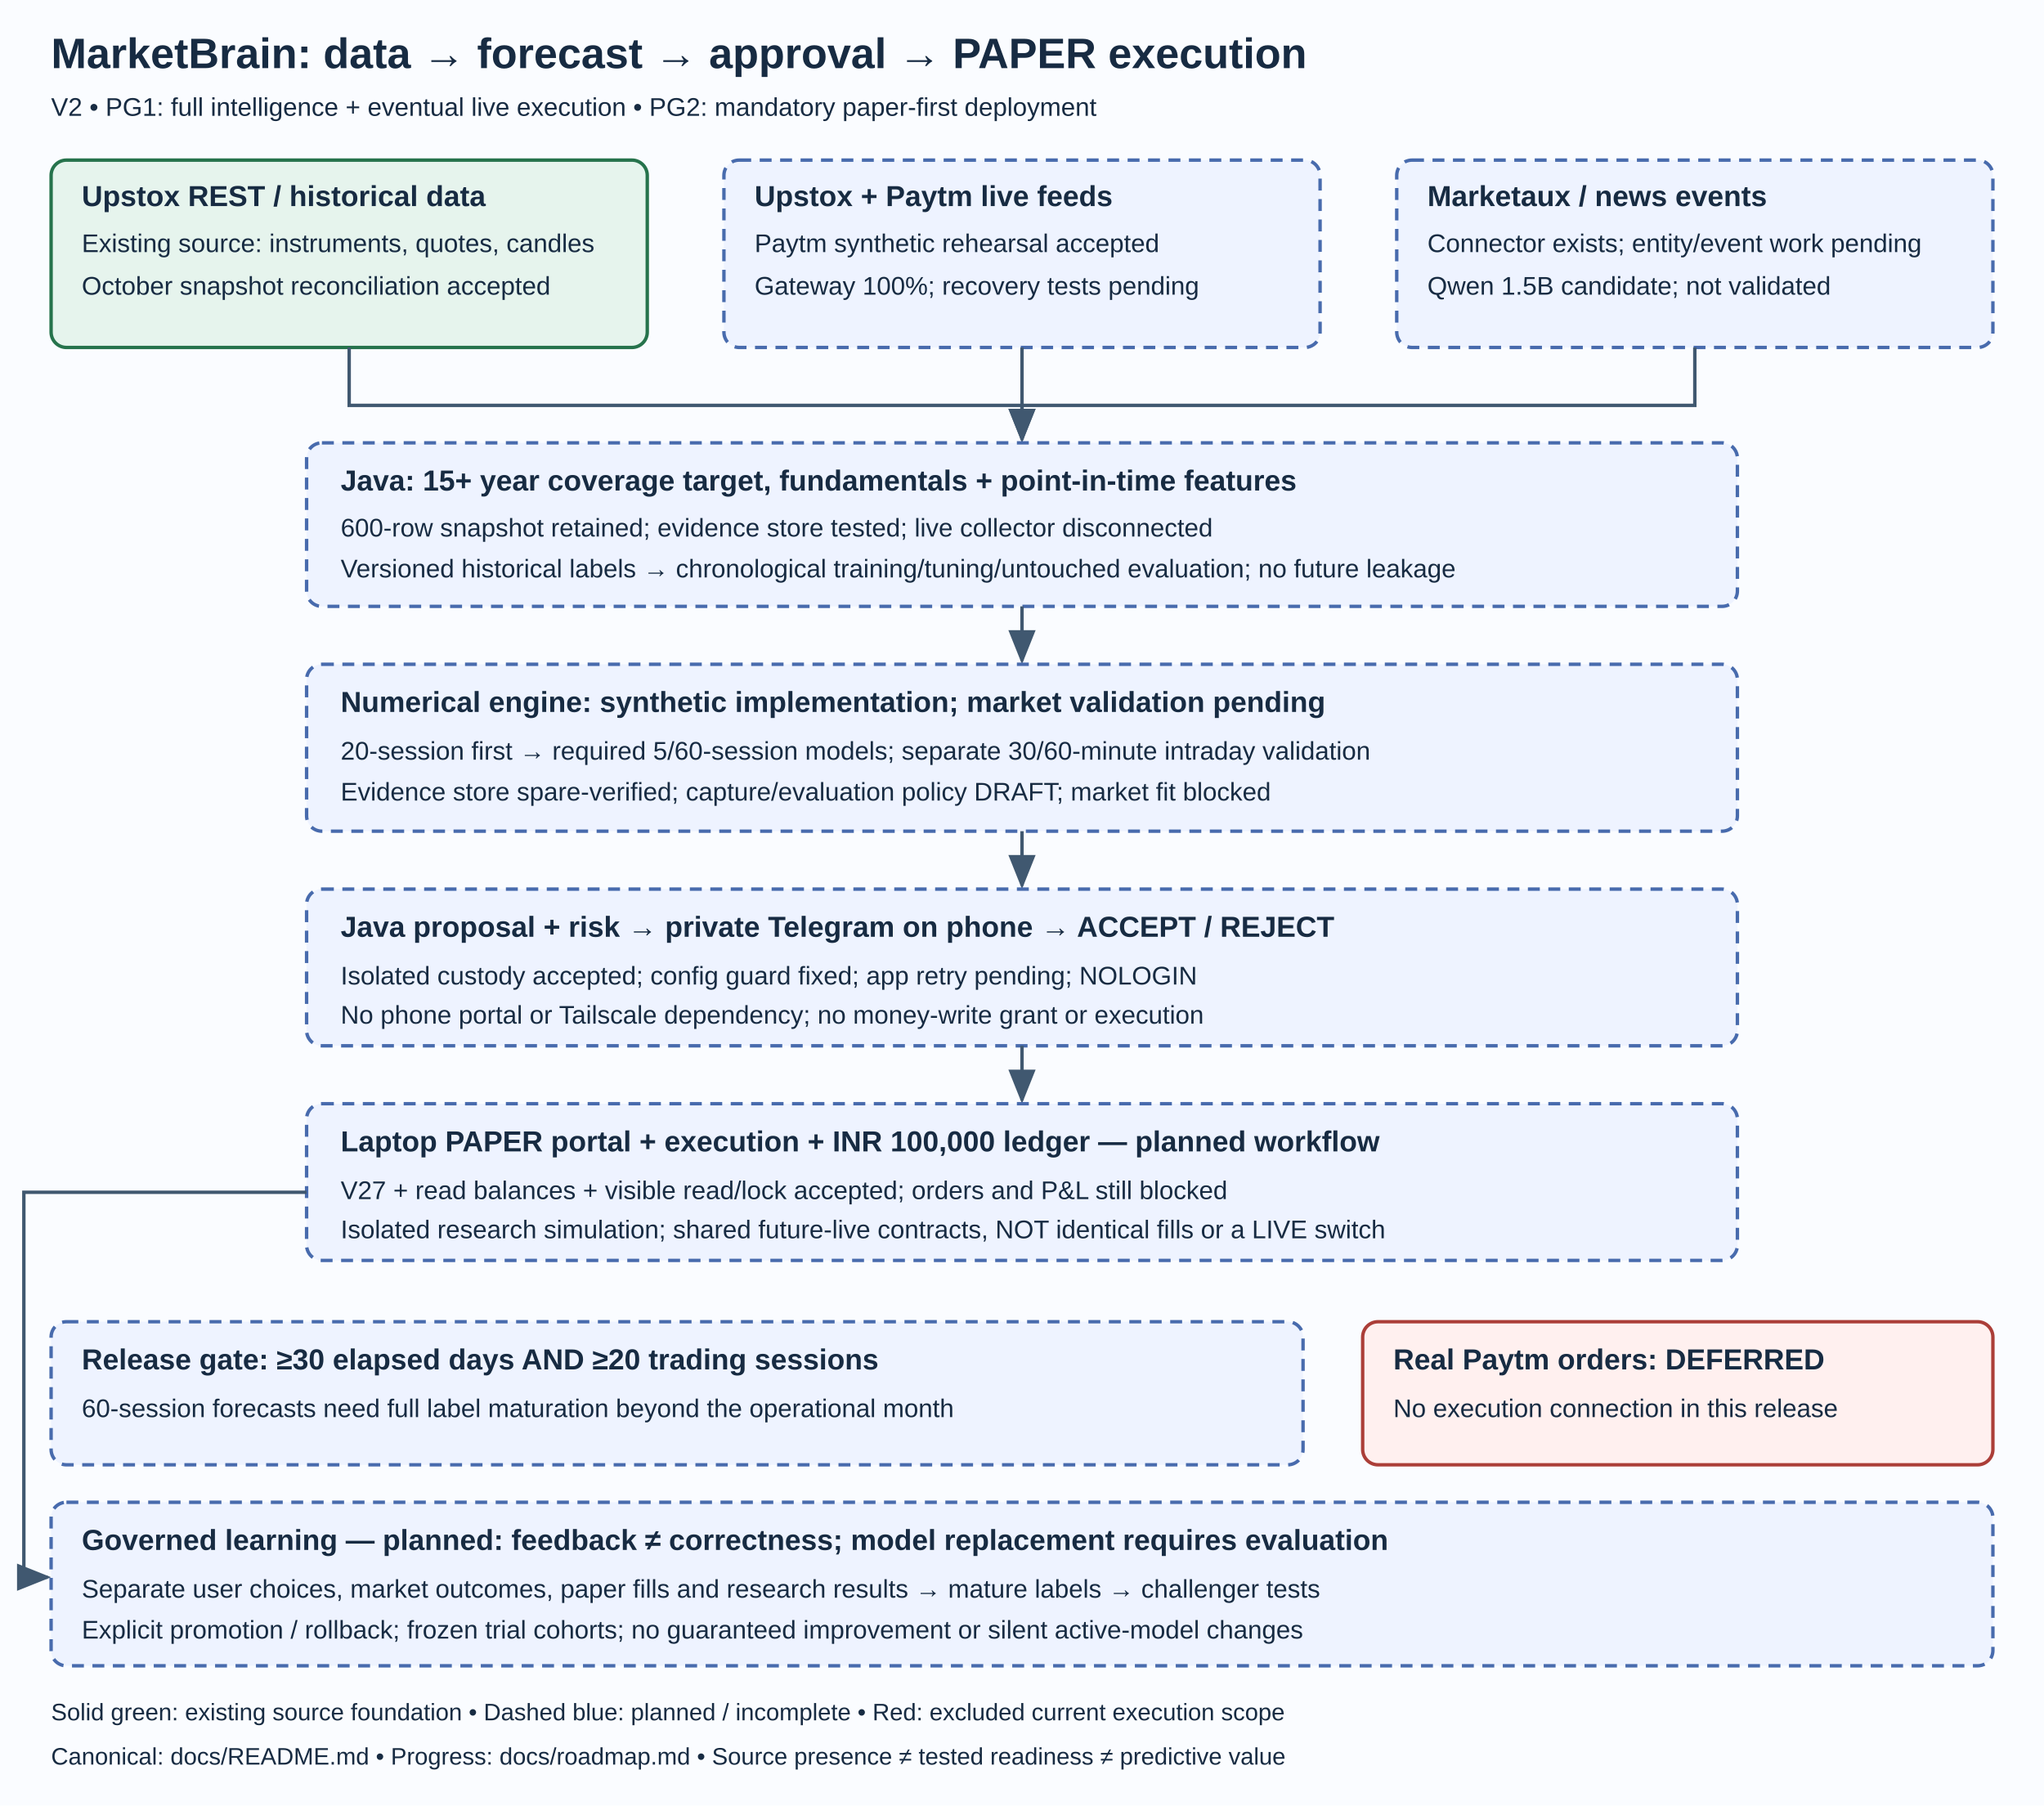
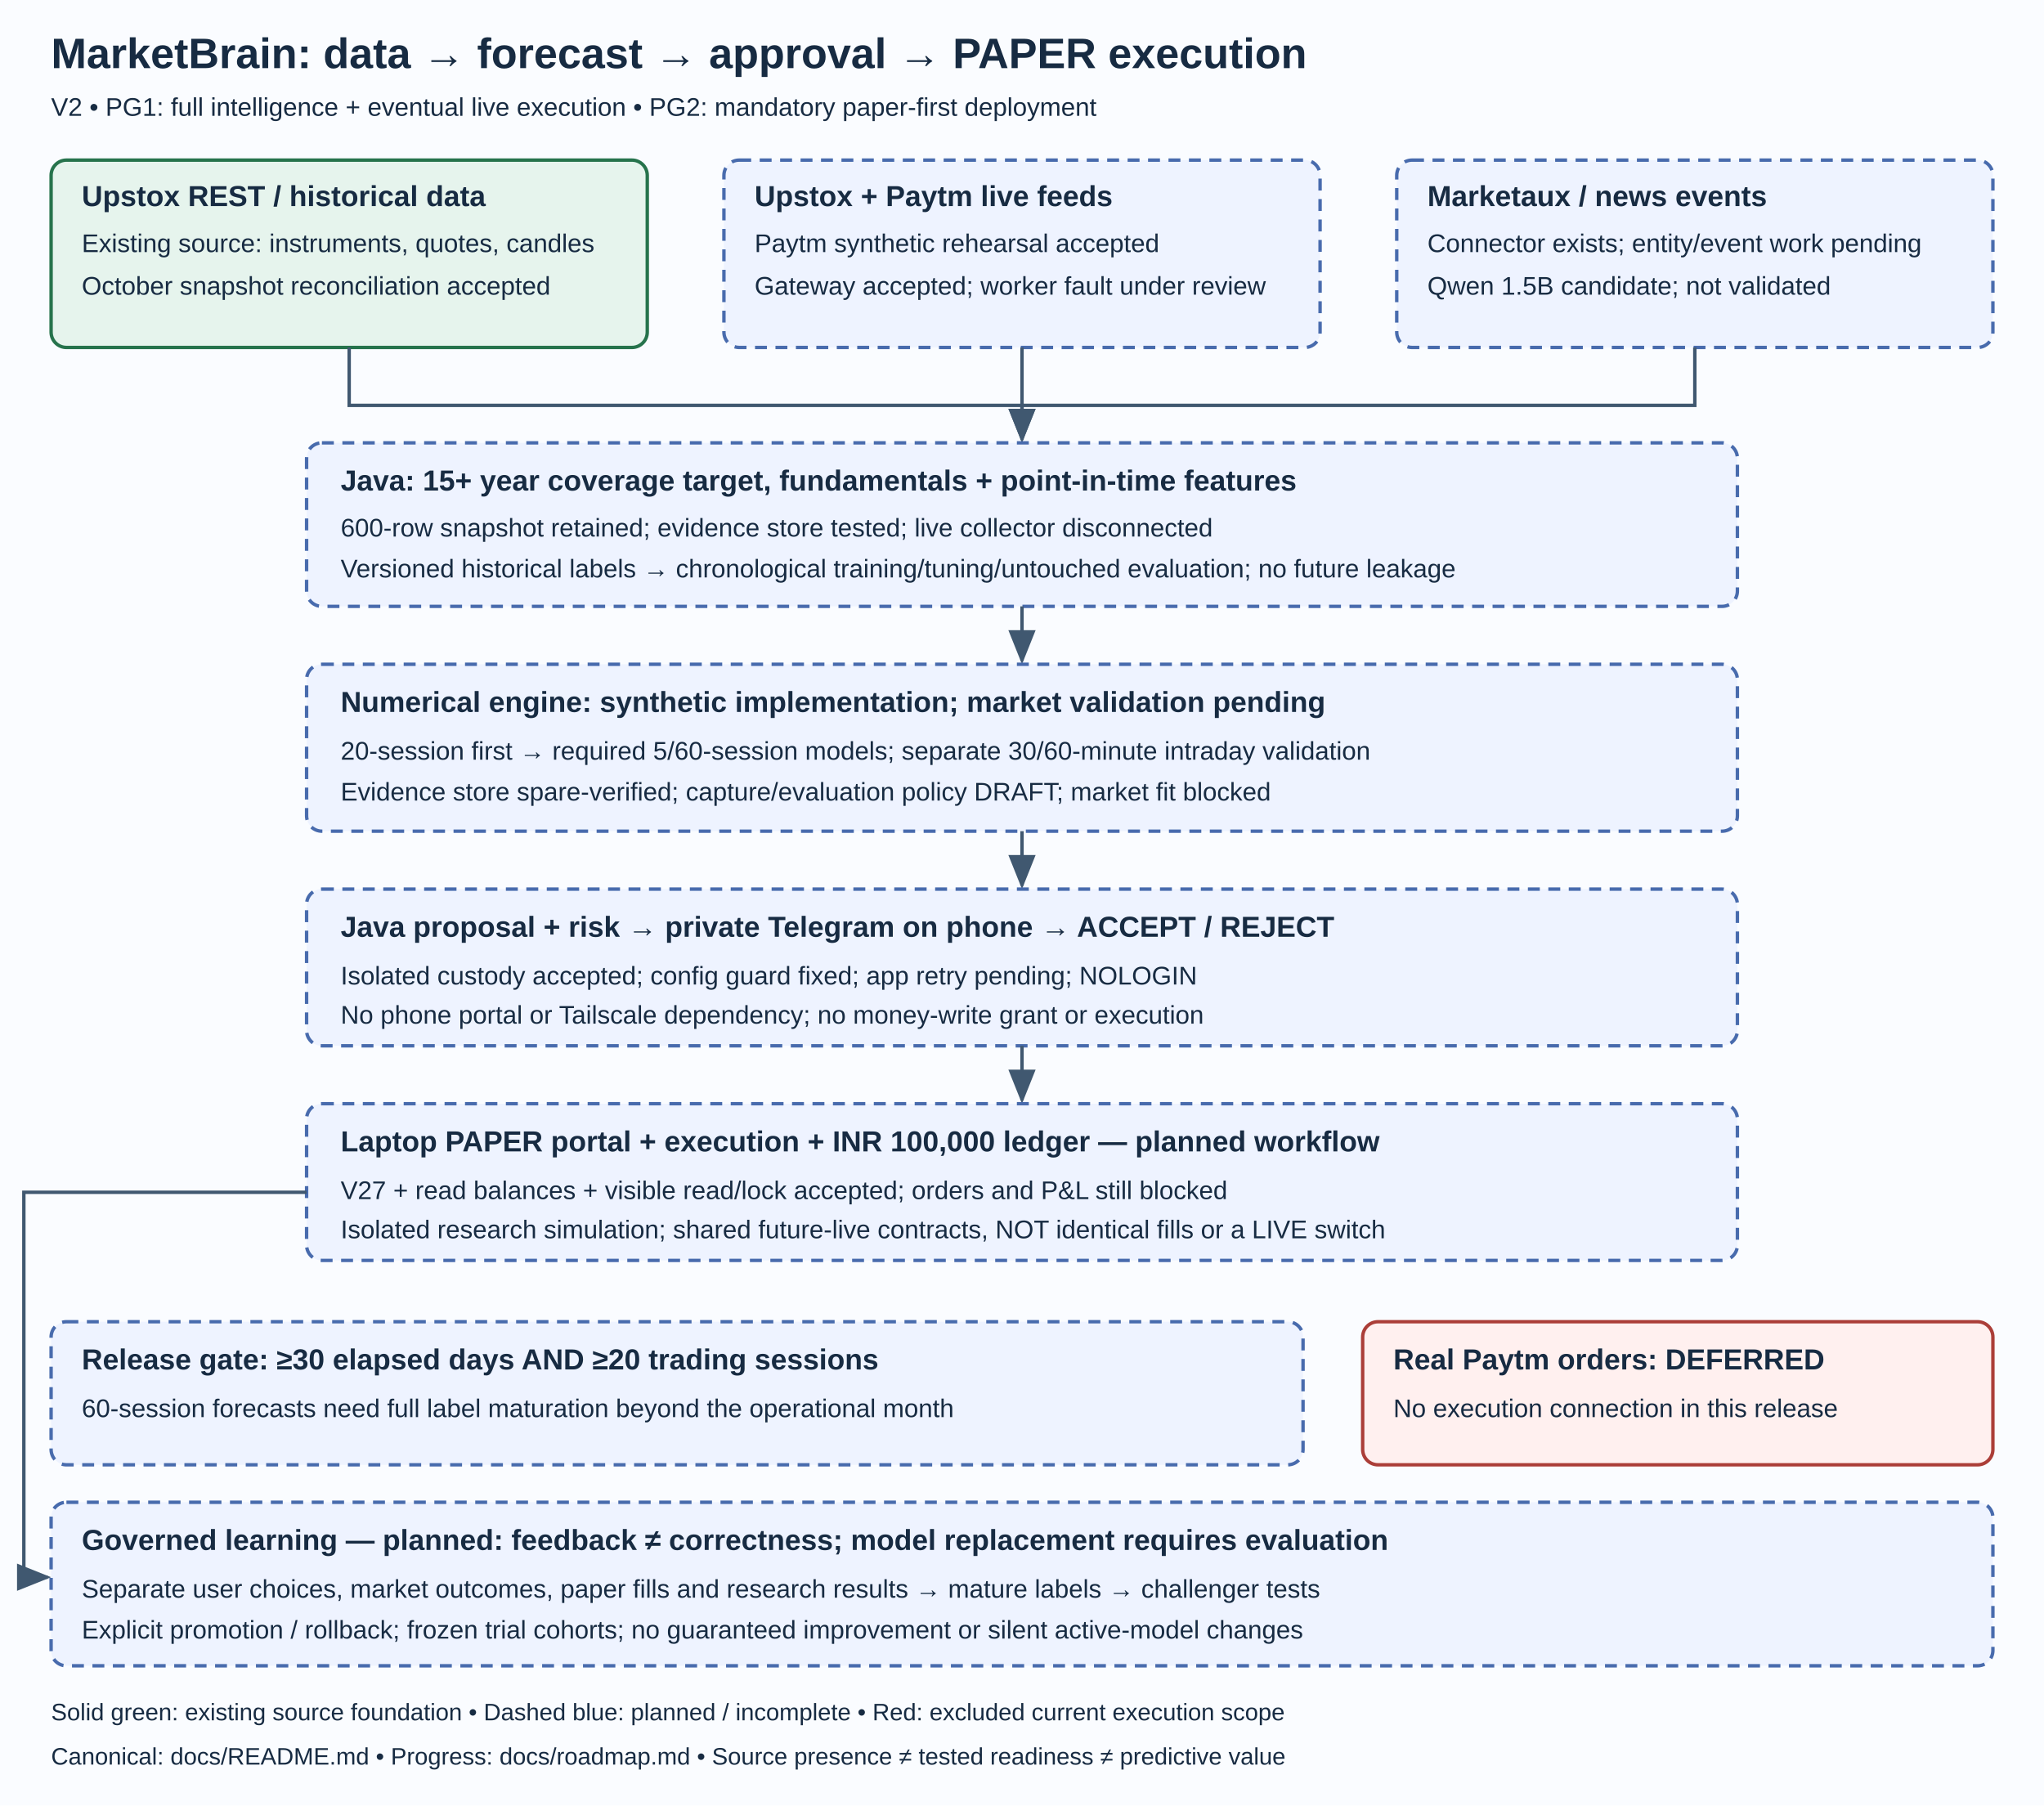
<svg xmlns="http://www.w3.org/2000/svg" width="1200" height="1060" viewBox="0 0 1200 1060" role="img" aria-labelledby="title desc">
  <defs>
    <marker id="arrow" markerWidth="10" markerHeight="8" refX="9" refY="4" orient="auto">
      <path d="M0,0 L10,4 L0,8 Z" fill="#405870" />
    </marker>
    <style>
      text { font-family: Arial, sans-serif; fill: #172b42; }
      .heading { font-size: 25px; font-weight: bold; }
      .label { font-size: 17px; font-weight: bold; }
      .body { font-size: 15px; }
      .small { font-size: 14px; }
      .existing { fill: #e6f4ed; stroke: #26734c; stroke-width: 2; }
      .planned { fill: #eef3ff; stroke: #486bad; stroke-width: 2; stroke-dasharray: 7 5; }
      .blocked { fill: #fff0ef; stroke: #ab3e38; stroke-width: 2; }
      .line { fill: none; stroke: #405870; stroke-width: 2; marker-end: url(#arrow); }
    </style>
  </defs>
  <rect width="1200" height="1060" fill="#fafcff" />
  <text x="30" y="40" class="heading">MarketBrain: data → forecast → approval → PAPER execution</text>
  <text x="30" y="68" class="body">V2 • PG1: full intelligence + eventual live execution • PG2: mandatory paper-first deployment</text>
  <rect x="30" y="94" width="350" height="110" rx="9" class="existing" />
  <text x="48" y="121" class="label">Upstox REST / historical data</text>
  <text x="48" y="148" class="body">Existing source: instruments, quotes, candles</text>
  <text x="48" y="173" class="body">October snapshot reconciliation accepted</text>
  <rect x="425" y="94" width="350" height="110" rx="9" class="planned" />
  <text x="443" y="121" class="label">Upstox + Paytm live feeds</text>
  <text x="443" y="148" class="body">Paytm synthetic rehearsal accepted</text>
-   <text x="443" y="173" class="body">Gateway 100%; recovery tests pending</text>
+   <text x="443" y="173" class="body">Gateway accepted; worker fault under review</text>
  <rect x="820" y="94" width="350" height="110" rx="9" class="planned" />
  <text x="838" y="121" class="label">Marketaux / news events</text>
  <text x="838" y="148" class="body">Connector exists; entity/event work pending</text>
  <text x="838" y="173" class="body">Qwen 1.5B candidate; not validated</text>
  <path d="M205 204 V238 H600 V258" class="line" />
  <path d="M600 204 V258" class="line" />
  <path d="M995 204 V238 H600" fill="none" stroke="#405870" stroke-width="2" />
  <rect x="180" y="260" width="840" height="96" rx="9" class="planned" />
  <text x="200" y="288" class="label">Java: 15+ year coverage target, fundamentals + point-in-time features</text>
  <text x="200" y="315" class="body">600-row snapshot retained; evidence store tested; live collector disconnected</text>
  <text x="200" y="339" class="body">Versioned historical labels → chronological training/tuning/untouched evaluation; no future leakage</text>
  <path d="M600 356 V388" class="line" />
  <rect x="180" y="390" width="840" height="98" rx="9" class="planned" />
  <text x="200" y="418" class="label">Numerical engine: synthetic implementation; market validation pending</text>
  <text x="200" y="446" class="body">20-session first → required 5/60-session models; separate 30/60-minute intraday validation</text>
  <text x="200" y="470" class="body">Evidence store spare-verified; capture/evaluation policy DRAFT; market fit blocked</text>
  <path d="M600 488 V520" class="line" />
  <rect x="180" y="522" width="840" height="92" rx="9" class="planned" />
  <text x="200" y="550" class="label">Java proposal + risk → private Telegram on phone → ACCEPT / REJECT</text>
  <text x="200" y="578" class="body">Isolated custody accepted; config guard fixed; app retry pending; NOLOGIN</text>
  <text x="200" y="601" class="body">No phone portal or Tailscale dependency; no money-write grant or execution</text>
  <path d="M600 614 V646" class="line" />
  <rect x="180" y="648" width="840" height="92" rx="9" class="planned" />
  <text x="200" y="676" class="label">Laptop PAPER portal + execution + INR 100,000 ledger — planned workflow</text>
  <text x="200" y="704" class="body">V27 + read balances + visible read/lock accepted; orders and P&amp;L still blocked</text>
  <text x="200" y="727" class="body">Isolated research simulation; shared future-live contracts, NOT identical fills or a LIVE switch</text>
  <rect x="30" y="776" width="735" height="84" rx="9" class="planned" />
  <text x="48" y="804" class="label">Release gate: ≥30 elapsed days AND ≥20 trading sessions</text>
  <text x="48" y="832" class="body">60-session forecasts need full label maturation beyond the operational month</text>
  <rect x="800" y="776" width="370" height="84" rx="9" class="blocked" />
  <text x="818" y="804" class="label">Real Paytm orders: DEFERRED</text>
  <text x="818" y="832" class="body">No execution connection in this release</text>
  <path d="M180 700 H14 V926 H28" class="line" />
  <rect x="30" y="882" width="1140" height="96" rx="9" class="planned" />
  <text x="48" y="910" class="label">Governed learning — planned: feedback ≠ correctness; model replacement requires evaluation</text>
  <text x="48" y="938" class="body">Separate user choices, market outcomes, paper fills and research results → mature labels → challenger tests</text>
  <text x="48" y="962" class="body">Explicit promotion / rollback; frozen trial cohorts; no guaranteed improvement or silent active-model changes</text>
  <text x="30" y="1010" class="small">Solid green: existing source foundation • Dashed blue: planned / incomplete • Red: excluded current execution scope</text>
  <text x="30" y="1036" class="small">Canonical: docs/README.md • Progress: docs/roadmap.md • Source presence ≠ tested readiness ≠ predictive value</text>
</svg>
